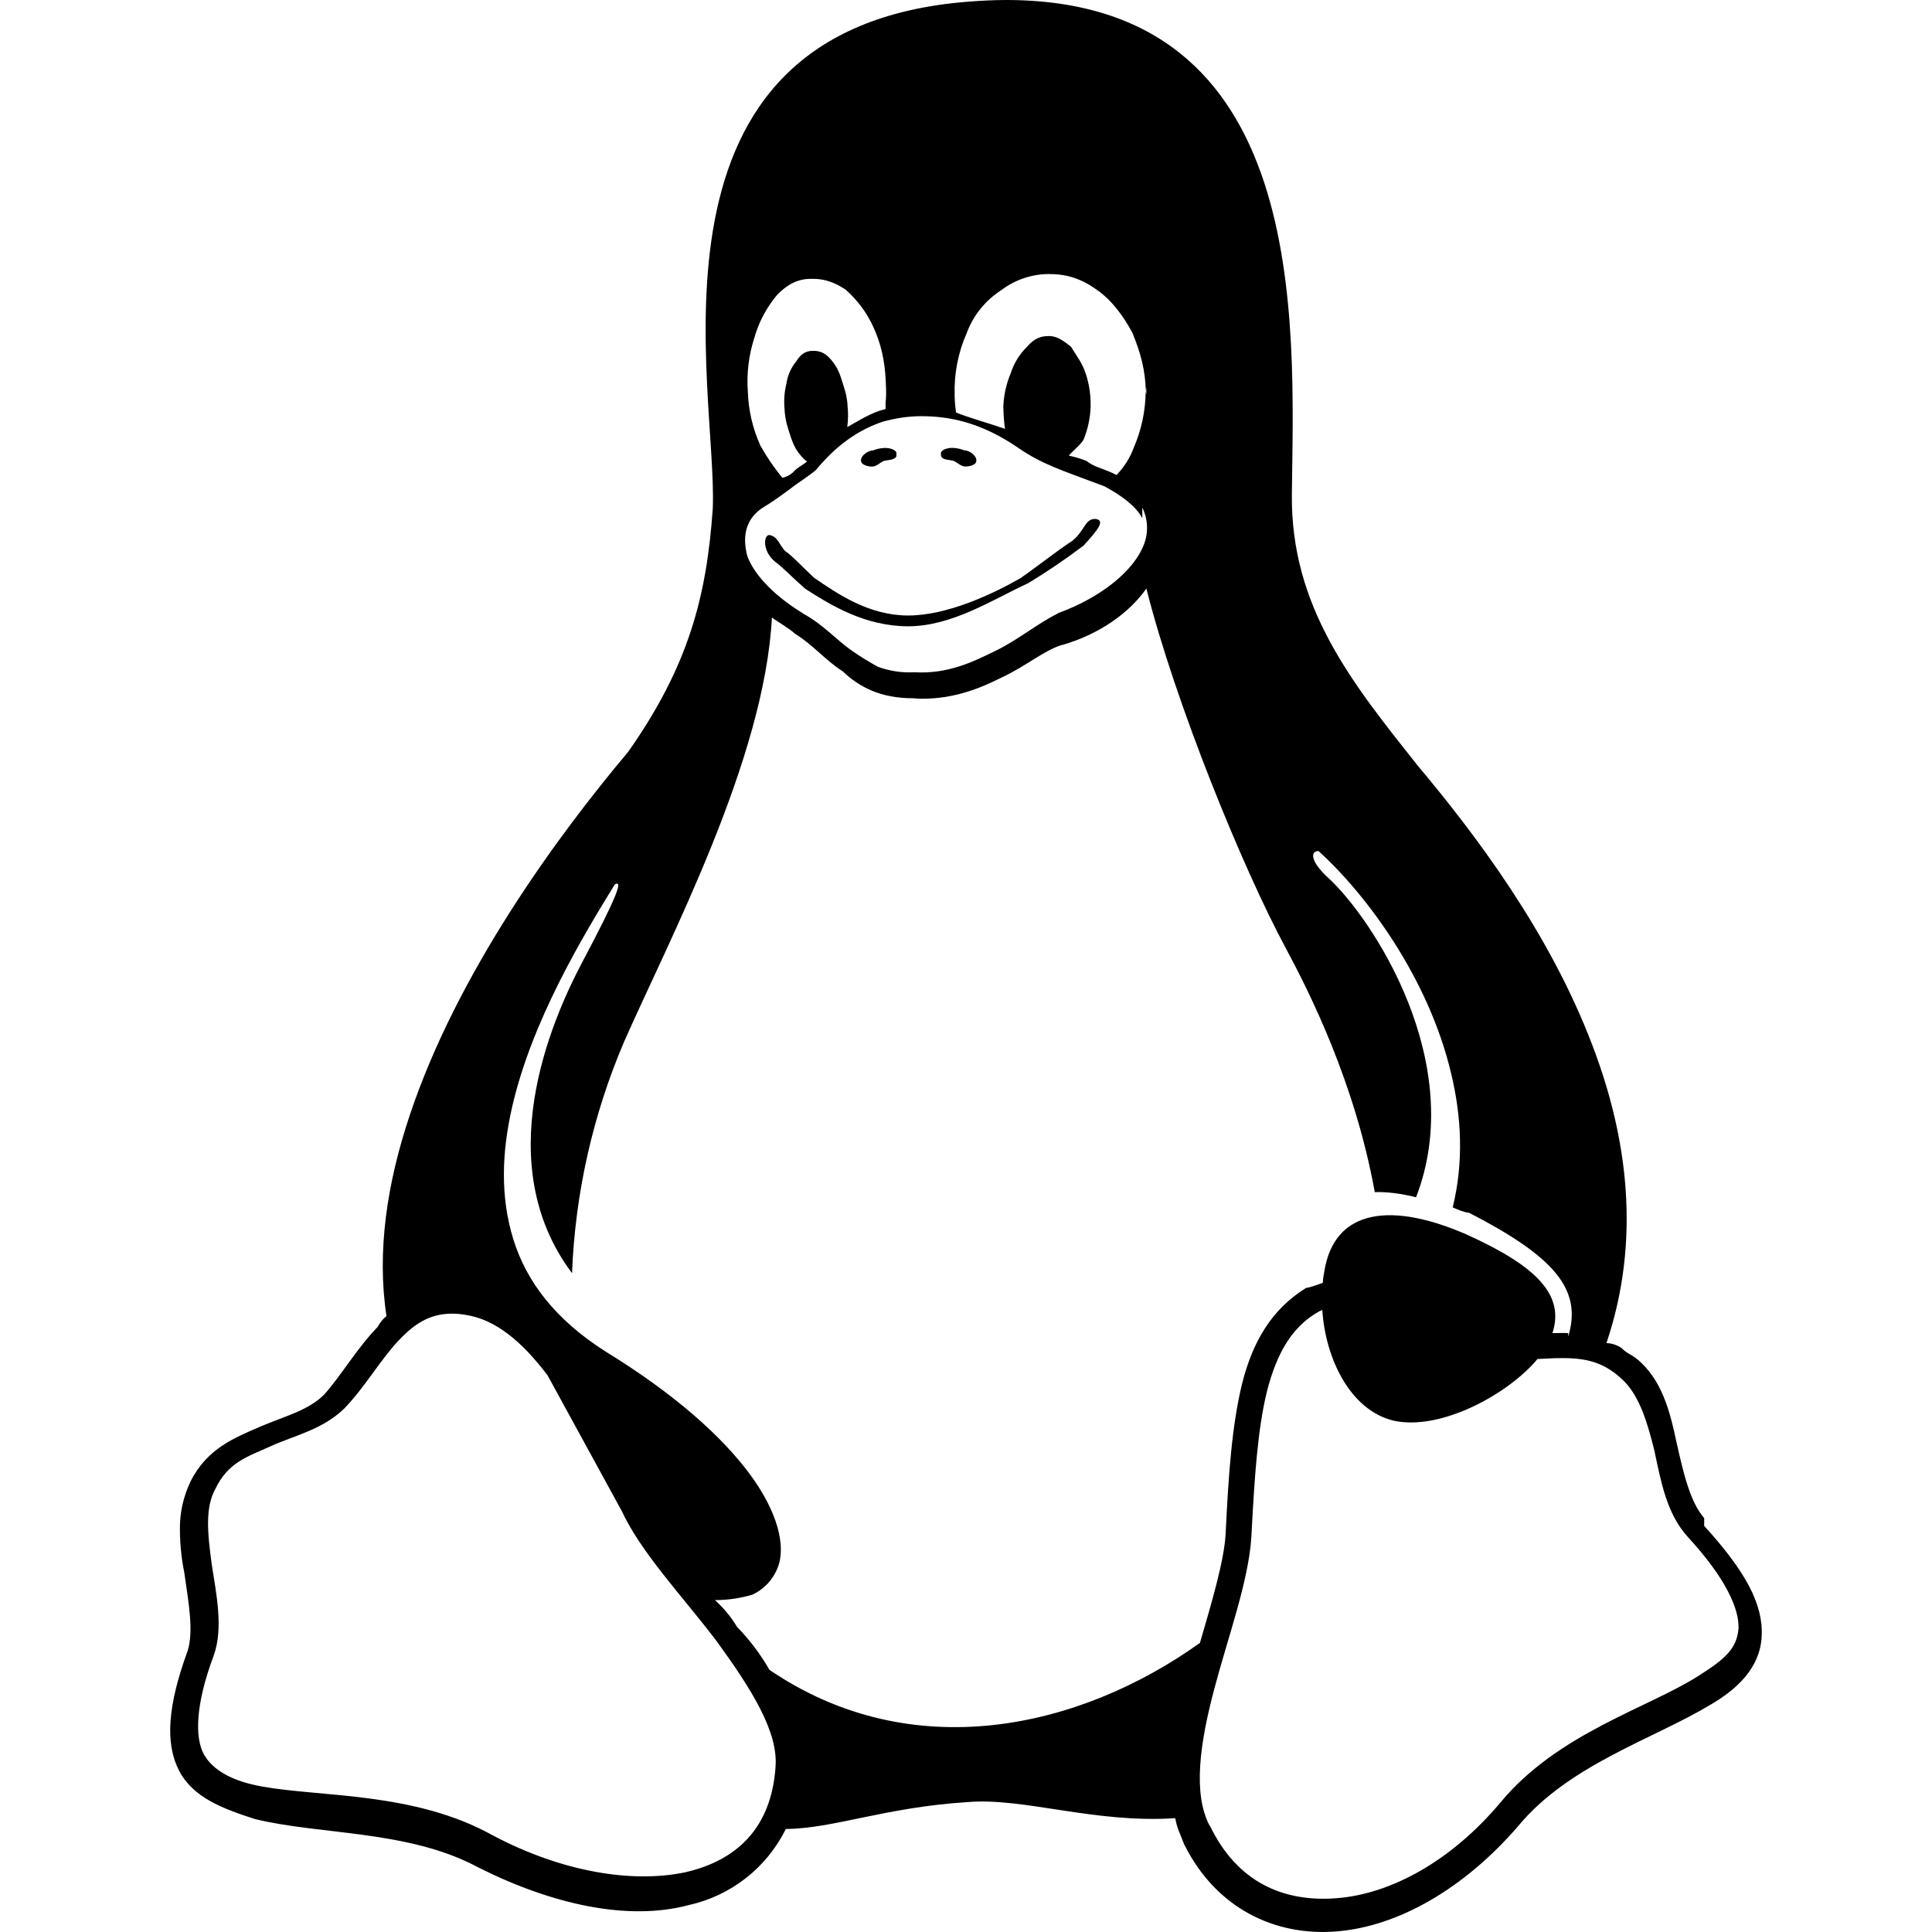
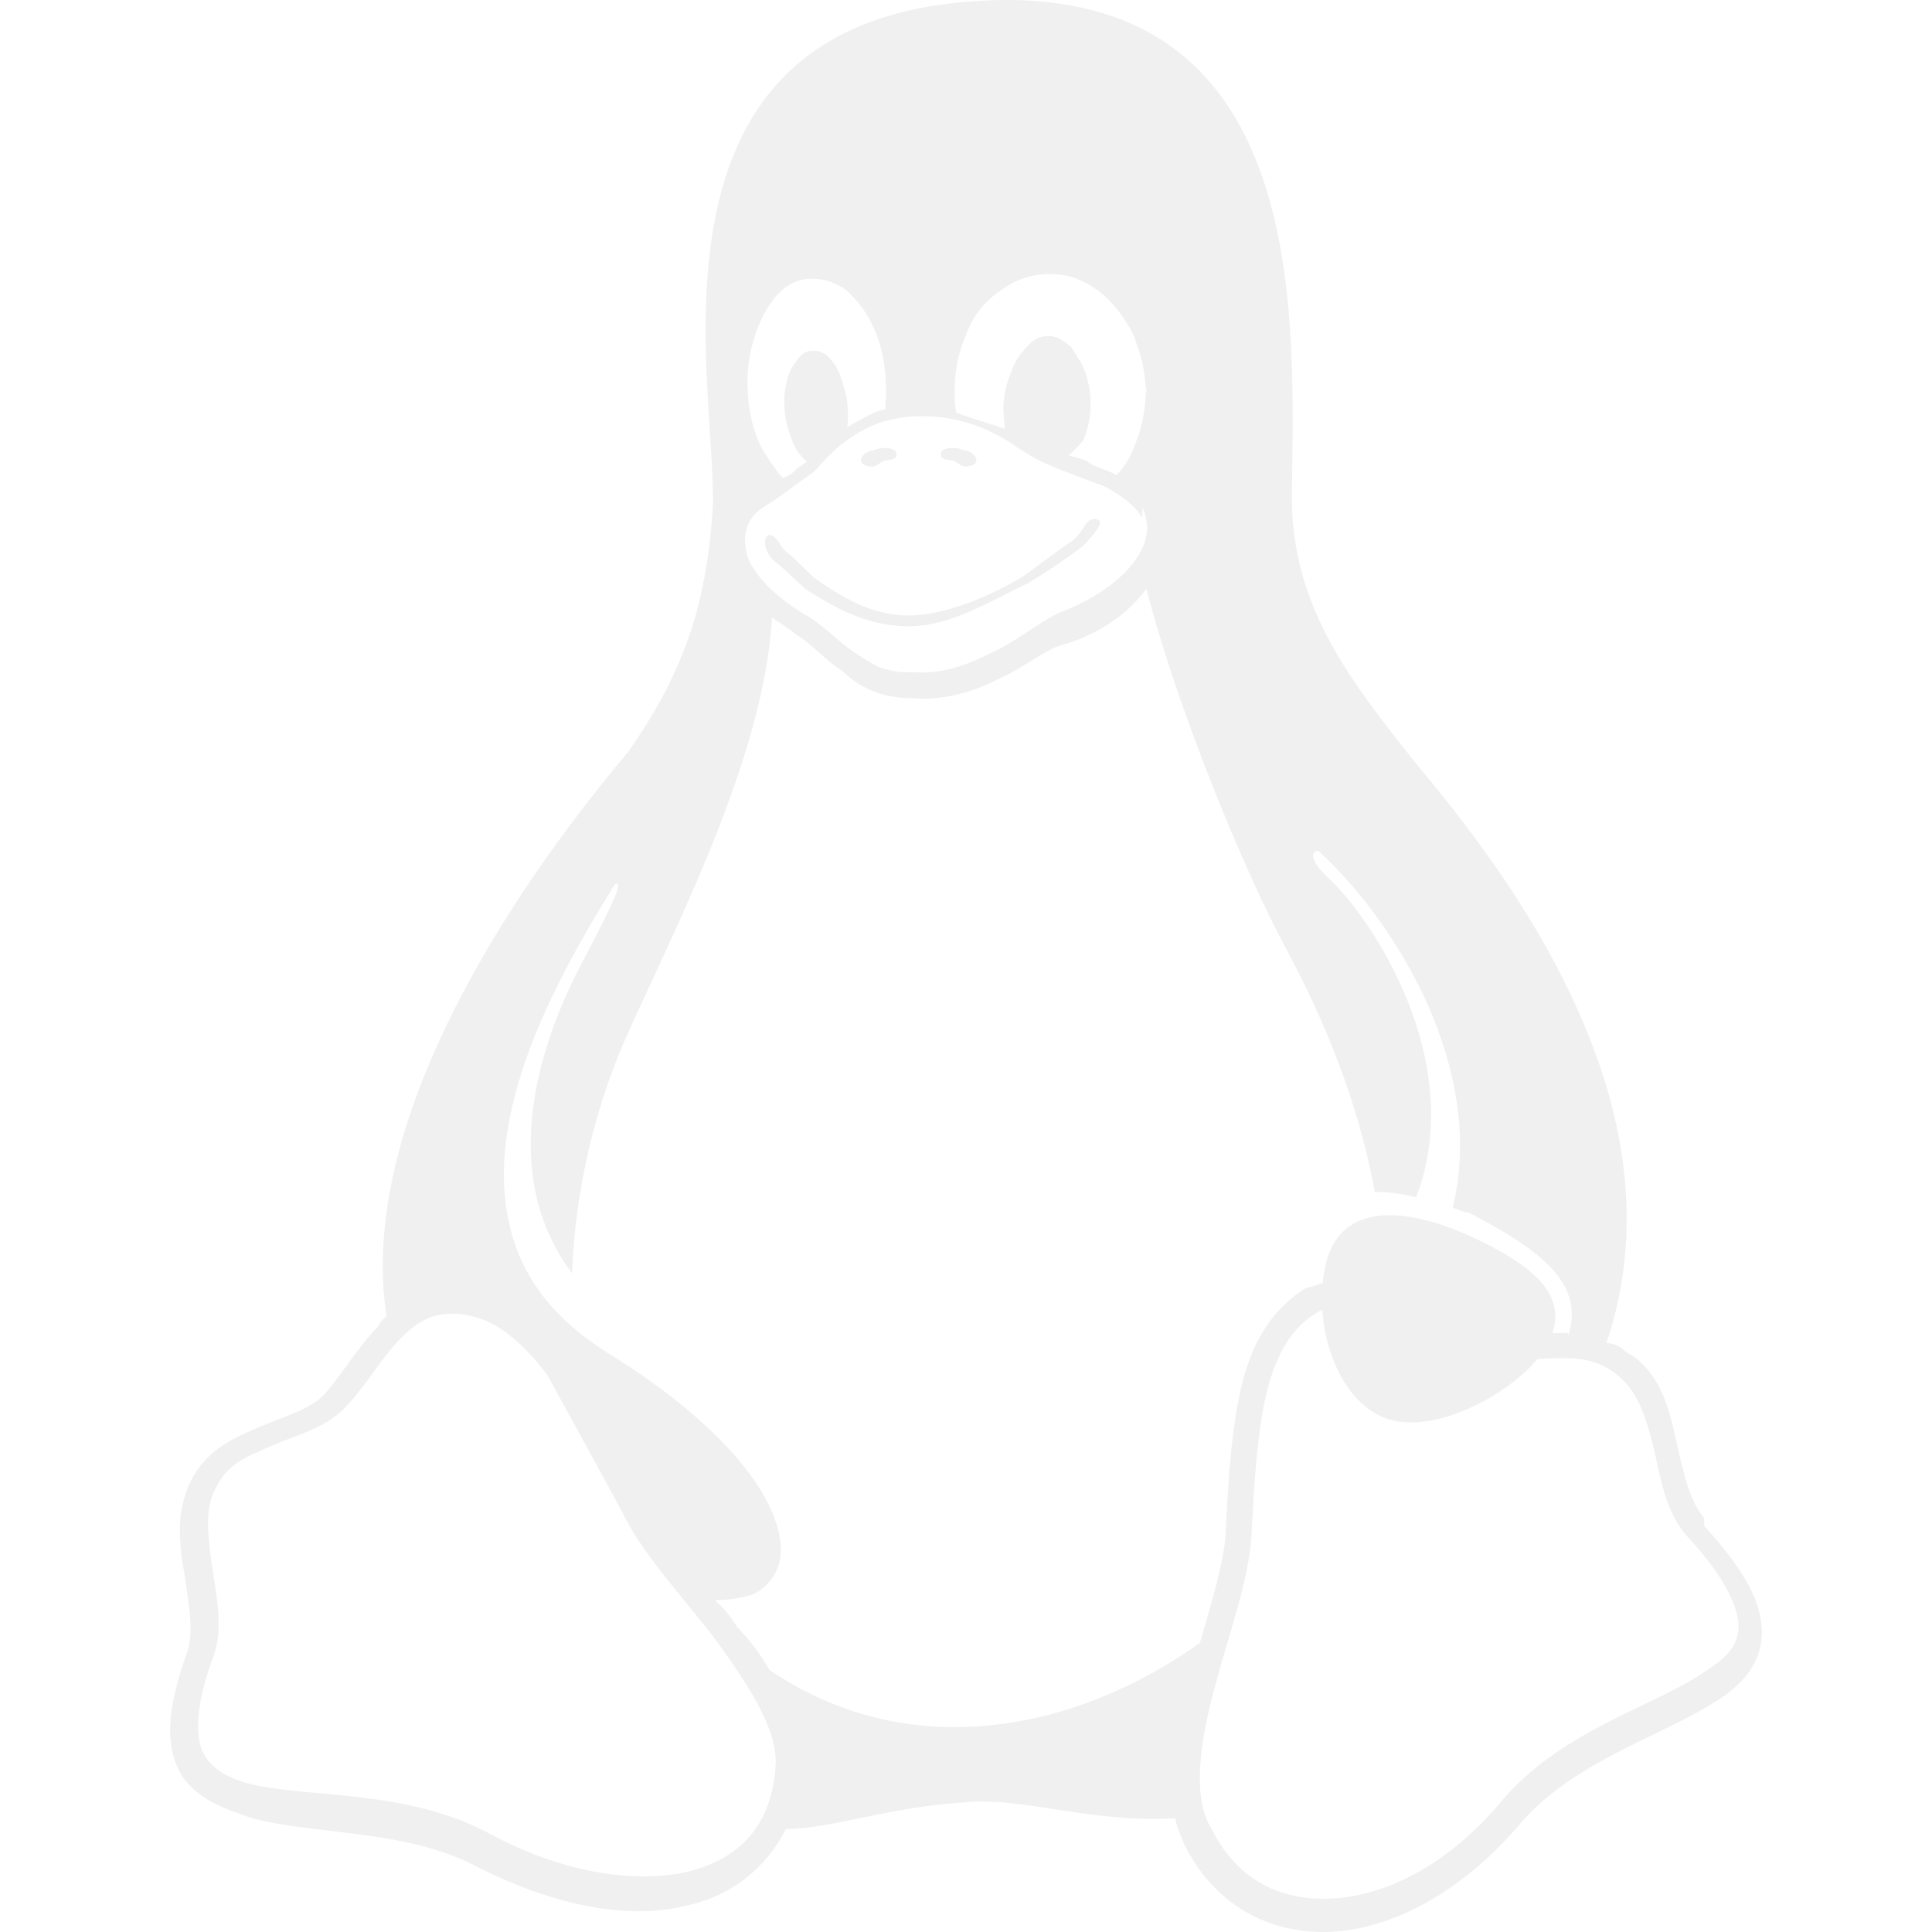
<svg xmlns="http://www.w3.org/2000/svg" role="img" viewBox="0 0 24 24">
-   <path d="M12.504 0c-.155 0-.315.008-.48.021-4.226.333-3.105 4.807-3.17 6.298-.076 1.092-.3 1.953-1.05 3.02-.885 1.051-2.127 2.75-2.716 4.521-.278.832-.41 1.684-.287 2.489a.424.424 0 00-.11.135c-.26.268-.45.6-.663.839-.199.199-.485.267-.797.4-.313.136-.658.269-.864.68-.09.189-.136.394-.132.602 0 .199.027.4.055.536.058.399.116.728.04.97-.249.68-.28 1.145-.106 1.484.174.334.535.47.94.601.81.2 1.91.135 2.774.6.926.466 1.866.67 2.616.47.526-.116.97-.464 1.208-.946.587-.003 1.23-.269 2.26-.334.699-.058 1.574.267 2.577.2.025.134.063.198.114.333l.003.003c.391.778 1.113 1.132 1.884 1.071.771-.06 1.592-.536 2.257-1.306.631-.765 1.683-1.084 2.378-1.503.348-.199.629-.469.649-.853.023-.4-.2-.811-.714-1.376v-.097l-.003-.003c-.17-.2-.25-.535-.338-.926-.085-.401-.182-.786-.492-1.046h-.003c-.059-.054-.123-.067-.188-.135a.357.357 0 00-.19-.064c.431-1.278.264-2.55-.173-3.694-.533-1.41-1.465-2.638-2.175-3.483-.796-1.005-1.576-1.957-1.56-3.368.026-2.152.236-6.133-3.544-6.139zm.529 3.405h.013c.213 0 .396.062.584.198.19.135.33.332.438.533.105.259.158.459.166.724 0-.02.006-.04.006-.06v.105a.086.086 0 01-.004-.021l-.004-.024a1.807 1.807 0 01-.15.706.953.953 0 01-.213.335.71.71 0 00-.088-.042c-.104-.045-.198-.064-.284-.133a1.312 1.312 0 00-.22-.066c.05-.06.146-.133.183-.198.053-.128.082-.264.088-.402v-.02a1.21 1.21 0 00-.061-.4c-.045-.134-.101-.2-.183-.333-.084-.066-.167-.132-.267-.132h-.016c-.093 0-.176.03-.262.132a.8.8 0 00-.205.334 1.18 1.18 0 00-.09.4v.019c.002.089.008.179.02.267-.193-.067-.438-.135-.607-.202a1.635 1.635 0 01-.018-.2v-.02a1.772 1.772 0 01.15-.768c.082-.22.232-.406.43-.533a.985.985 0 01.594-.2zm-2.962.059h.036c.142 0 .27.048.399.135.146.129.264.288.344.465.09.199.14.4.153.667v.004c.007.134.006.2-.002.266v.08c-.03.007-.056.018-.083.024-.152.055-.274.135-.393.2.012-.09.013-.18.003-.267v-.015c-.012-.133-.04-.2-.082-.333a.613.613 0 00-.166-.267.248.248 0 00-.183-.064h-.021c-.071.006-.13.04-.186.132a.552.552 0 00-.12.27.944.944 0 00-.023.33v.015c.012.135.037.2.08.334.046.134.098.2.166.268.01.009.02.018.034.024-.07.057-.117.07-.176.136a.304.304 0 01-.131.068 2.62 2.62 0 01-.275-.402 1.772 1.772 0 01-.155-.667 1.759 1.759 0 01.08-.668 1.43 1.43 0 01.283-.535c.128-.133.26-.2.418-.2zm1.37 1.706c.332 0 .733.065 1.216.399.293.2.523.269 1.052.468h.003c.255.136.405.266.478.399v-.131a.571.571 0 01.016.47c-.123.31-.516.643-1.063.842v.002c-.268.135-.501.333-.775.465-.276.135-.588.292-1.012.267a1.139 1.139 0 01-.448-.067 3.566 3.566 0 01-.322-.198c-.195-.135-.363-.332-.612-.465v-.005h-.005c-.4-.246-.616-.512-.686-.71-.07-.268-.005-.47.193-.6.224-.135.38-.271.483-.336.104-.074.143-.102.176-.131h.002v-.003c.169-.202.436-.47.839-.601.139-.036.294-.065.466-.065zm2.8 2.142c.358 1.417 1.196 3.475 1.735 4.473.286.534.855 1.659 1.102 3.024.156-.005.33.018.513.064.646-1.671-.546-3.467-1.089-3.966-.22-.2-.232-.335-.123-.335.59.534 1.365 1.572 1.646 2.757.13.535.16 1.104.021 1.67.067.028.135.06.205.067 1.032.534 1.413.938 1.23 1.537v-.043c-.06-.003-.12 0-.18 0h-.016c.151-.467-.182-.825-1.065-1.224-.915-.4-1.646-.336-1.77.465-.008.043-.013.066-.018.135-.068.023-.139.053-.209.064-.43.268-.662.669-.793 1.187-.13.533-.17 1.156-.205 1.869v.003c-.02.334-.17.838-.319 1.35-1.5 1.072-3.58 1.538-5.348.334a2.645 2.645 0 00-.402-.533 1.45 1.45 0 00-.275-.333c.182 0 .338-.03.465-.067a.615.615 0 00.314-.334c.108-.267 0-.697-.345-1.163-.345-.467-.931-.995-1.788-1.521-.63-.4-.986-.87-1.15-1.396-.165-.534-.143-1.085-.015-1.645.245-1.07.873-2.11 1.274-2.763.107-.065.037.135-.408.974-.396.751-1.14 2.497-.122 3.854a8.123 8.123 0 01.647-2.876c.564-1.278 1.743-3.504 1.836-5.268.048.036.217.135.289.202.218.133.38.333.59.465.21.201.477.335.876.335.039.003.075.006.11.006.412 0 .73-.134.997-.268.29-.134.52-.334.74-.4h.005c.467-.135.835-.402 1.044-.7zm2.185 8.958c.037.6.343 1.245.882 1.377.588.134 1.434-.333 1.791-.765l.211-.01c.315-.007.577.01.847.268l.003.003c.208.199.305.53.391.876.085.4.154.78.409 1.066.486.527.645.906.636 1.14l.003-.007v.018l-.003-.012c-.015.262-.185.396-.498.595-.63.401-1.746.712-2.457 1.57-.618.737-1.37 1.14-2.036 1.191-.664.053-1.237-.2-1.574-.898l-.005-.003c-.21-.4-.12-1.025.056-1.69.176-.668.428-1.344.463-1.897.037-.714.076-1.335.195-1.814.12-.465.308-.797.641-.984l.045-.022zm-10.814.049h.01c.053 0 .105.005.157.014.376.055.706.333 1.023.752l.91 1.664.003.003c.243.533.754 1.064 1.189 1.637.434.598.77 1.131.729 1.57v.006c-.057.744-.48 1.148-1.125 1.294-.645.135-1.52.002-2.395-.464-.968-.536-2.118-.469-2.857-.602-.369-.066-.61-.2-.723-.4-.11-.2-.113-.602.123-1.23v-.004l.002-.003c.117-.334.03-.752-.027-1.118-.055-.401-.083-.71.043-.94.16-.334.396-.4.69-.533.294-.135.64-.202.915-.47h.002v-.002c.256-.268.445-.601.668-.838.19-.201.38-.336.663-.336zm7.159-9.074c-.435.201-.945.535-1.488.535-.542 0-.97-.267-1.28-.466-.154-.134-.28-.268-.373-.335-.164-.134-.144-.333-.074-.333.109.016.129.134.199.2.096.066.215.2.36.333.292.2.68.467 1.167.467.485 0 1.053-.267 1.398-.466.195-.135.445-.334.648-.467.156-.136.149-.267.279-.267.128.016.034.134-.147.332a8.097 8.097 0 01-.69.468zm-1.082-1.583V5.64c-.006-.02.013-.042.029-.05.074-.043.18-.027.26.004.063 0 .16.067.15.135-.006.049-.085.066-.135.066-.055 0-.092-.043-.141-.068-.052-.018-.146-.008-.163-.065zm-.551 0c-.02.058-.113.049-.166.066-.047.025-.086.068-.14.068-.05 0-.13-.02-.136-.068-.01-.066.088-.133.15-.133.08-.031.184-.047.259-.005.019.009.036.03.03.05v.02h.003z" />
+   <path d="M12.504 0c-.155 0-.315.008-.48.021-4.226.333-3.105 4.807-3.17 6.298-.076 1.092-.3 1.953-1.05 3.02-.885 1.051-2.127 2.75-2.716 4.521-.278.832-.41 1.684-.287 2.489a.424.424 0 00-.11.135c-.26.268-.45.6-.663.839-.199.199-.485.267-.797.4-.313.136-.658.269-.864.68-.09.189-.136.394-.132.602 0 .199.027.4.055.536.058.399.116.728.04.97-.249.68-.28 1.145-.106 1.484.174.334.535.47.94.601.81.2 1.91.135 2.774.6.926.466 1.866.67 2.616.47.526-.116.97-.464 1.208-.946.587-.003 1.23-.269 2.26-.334.699-.058 1.574.267 2.577.2.025.134.063.198.114.333l.003.003c.391.778 1.113 1.132 1.884 1.071.771-.06 1.592-.536 2.257-1.306.631-.765 1.683-1.084 2.378-1.503.348-.199.629-.469.649-.853.023-.4-.2-.811-.714-1.376v-.097l-.003-.003c-.17-.2-.25-.535-.338-.926-.085-.401-.182-.786-.492-1.046h-.003c-.059-.054-.123-.067-.188-.135a.357.357 0 00-.19-.064c.431-1.278.264-2.55-.173-3.694-.533-1.41-1.465-2.638-2.175-3.483-.796-1.005-1.576-1.957-1.56-3.368.026-2.152.236-6.133-3.544-6.139zm.529 3.405h.013c.213 0 .396.062.584.198.19.135.33.332.438.533.105.259.158.459.166.724 0-.02.006-.04.006-.06v.105a.086.086 0 01-.004-.021l-.004-.024a1.807 1.807 0 01-.15.706.953.953 0 01-.213.335.71.71 0 00-.088-.042c-.104-.045-.198-.064-.284-.133a1.312 1.312 0 00-.22-.066c.05-.06.146-.133.183-.198.053-.128.082-.264.088-.402v-.02a1.21 1.21 0 00-.061-.4c-.045-.134-.101-.2-.183-.333-.084-.066-.167-.132-.267-.132h-.016c-.093 0-.176.03-.262.132a.8.8 0 00-.205.334 1.18 1.18 0 00-.09.4v.019c.002.089.008.179.02.267-.193-.067-.438-.135-.607-.202a1.635 1.635 0 01-.018-.2v-.02a1.772 1.772 0 01.15-.768c.082-.22.232-.406.43-.533a.985.985 0 01.594-.2zm-2.962.059h.036c.142 0 .27.048.399.135.146.129.264.288.344.465.09.199.14.4.153.667v.004c.007.134.006.2-.002.266v.08c-.03.007-.056.018-.083.024-.152.055-.274.135-.393.2.012-.09.013-.18.003-.267v-.015c-.012-.133-.04-.2-.082-.333a.613.613 0 00-.166-.267.248.248 0 00-.183-.064h-.021c-.071.006-.13.04-.186.132a.552.552 0 00-.12.27.944.944 0 00-.023.33v.015c.012.135.037.2.08.334.046.134.098.2.166.268.01.009.02.018.034.024-.07.057-.117.07-.176.136a.304.304 0 01-.131.068 2.62 2.62 0 01-.275-.402 1.772 1.772 0 01-.155-.667 1.759 1.759 0 01.08-.668 1.43 1.43 0 01.283-.535c.128-.133.26-.2.418-.2zm1.37 1.706c.332 0 .733.065 1.216.399.293.2.523.269 1.052.468h.003c.255.136.405.266.478.399v-.131a.571.571 0 01.016.47c-.123.31-.516.643-1.063.842v.002c-.268.135-.501.333-.775.465-.276.135-.588.292-1.012.267a1.139 1.139 0 01-.448-.067 3.566 3.566 0 01-.322-.198c-.195-.135-.363-.332-.612-.465v-.005h-.005c-.4-.246-.616-.512-.686-.71-.07-.268-.005-.47.193-.6.224-.135.38-.271.483-.336.104-.074.143-.102.176-.131h.002v-.003c.169-.202.436-.47.839-.601.139-.036.294-.065.466-.065zm2.8 2.142c.358 1.417 1.196 3.475 1.735 4.473.286.534.855 1.659 1.102 3.024.156-.005.33.018.513.064.646-1.671-.546-3.467-1.089-3.966-.22-.2-.232-.335-.123-.335.59.534 1.365 1.572 1.646 2.757.13.535.16 1.104.021 1.67.067.028.135.06.205.067 1.032.534 1.413.938 1.23 1.537v-.043c-.06-.003-.12 0-.18 0h-.016c.151-.467-.182-.825-1.065-1.224-.915-.4-1.646-.336-1.77.465-.008.043-.013.066-.018.135-.068.023-.139.053-.209.064-.43.268-.662.669-.793 1.187-.13.533-.17 1.156-.205 1.869v.003c-.02.334-.17.838-.319 1.35-1.5 1.072-3.58 1.538-5.348.334a2.645 2.645 0 00-.402-.533 1.45 1.45 0 00-.275-.333c.182 0 .338-.03.465-.067a.615.615 0 00.314-.334c.108-.267 0-.697-.345-1.163-.345-.467-.931-.995-1.788-1.521-.63-.4-.986-.87-1.15-1.396-.165-.534-.143-1.085-.015-1.645.245-1.07.873-2.11 1.274-2.763.107-.065.037.135-.408.974-.396.751-1.14 2.497-.122 3.854a8.123 8.123 0 01.647-2.876c.564-1.278 1.743-3.504 1.836-5.268.048.036.217.135.289.202.218.133.38.333.59.465.21.201.477.335.876.335.039.003.075.006.11.006.412 0 .73-.134.997-.268.29-.134.52-.334.74-.4h.005c.467-.135.835-.402 1.044-.7zm2.185 8.958c.037.6.343 1.245.882 1.377.588.134 1.434-.333 1.791-.765l.211-.01c.315-.007.577.01.847.268l.003.003c.208.199.305.53.391.876.085.4.154.78.409 1.066.486.527.645.906.636 1.14l.003-.007v.018l-.003-.012c-.015.262-.185.396-.498.595-.63.401-1.746.712-2.457 1.57-.618.737-1.37 1.14-2.036 1.191-.664.053-1.237-.2-1.574-.898l-.005-.003c-.21-.4-.12-1.025.056-1.69.176-.668.428-1.344.463-1.897.037-.714.076-1.335.195-1.814.12-.465.308-.797.641-.984l.045-.022zm-10.814.049h.01c.053 0 .105.005.157.014.376.055.706.333 1.023.752l.91 1.664.003.003c.243.533.754 1.064 1.189 1.637.434.598.77 1.131.729 1.57v.006c-.057.744-.48 1.148-1.125 1.294-.645.135-1.52.002-2.395-.464-.968-.536-2.118-.469-2.857-.602-.369-.066-.61-.2-.723-.4-.11-.2-.113-.602.123-1.23v-.004l.002-.003c.117-.334.03-.752-.027-1.118-.055-.401-.083-.71.043-.94.16-.334.396-.4.69-.533.294-.135.64-.202.915-.47h.002v-.002c.256-.268.445-.601.668-.838.19-.201.38-.336.663-.336zm7.159-9.074c-.435.201-.945.535-1.488.535-.542 0-.97-.267-1.28-.466-.154-.134-.28-.268-.373-.335-.164-.134-.144-.333-.074-.333.109.016.129.134.199.2.096.066.215.2.36.333.292.2.68.467 1.167.467.485 0 1.053-.267 1.398-.466.195-.135.445-.334.648-.467.156-.136.149-.267.279-.267.128.016.034.134-.147.332a8.097 8.097 0 01-.69.468zm-1.082-1.583V5.64c-.006-.02.013-.042.029-.05.074-.043.18-.027.26.004.063 0 .16.067.15.135-.006.049-.085.066-.135.066-.055 0-.092-.043-.141-.068-.052-.018-.146-.008-.163-.065zm-.551 0c-.02.058-.113.049-.166.066-.047.025-.086.068-.14.068-.05 0-.13-.02-.136-.068-.01-.066.088-.133.15-.133.08-.031.184-.047.259-.005.019.009.036.03.03.05v.02h.003z" fill="rgb(240,240,240)" />
</svg>
